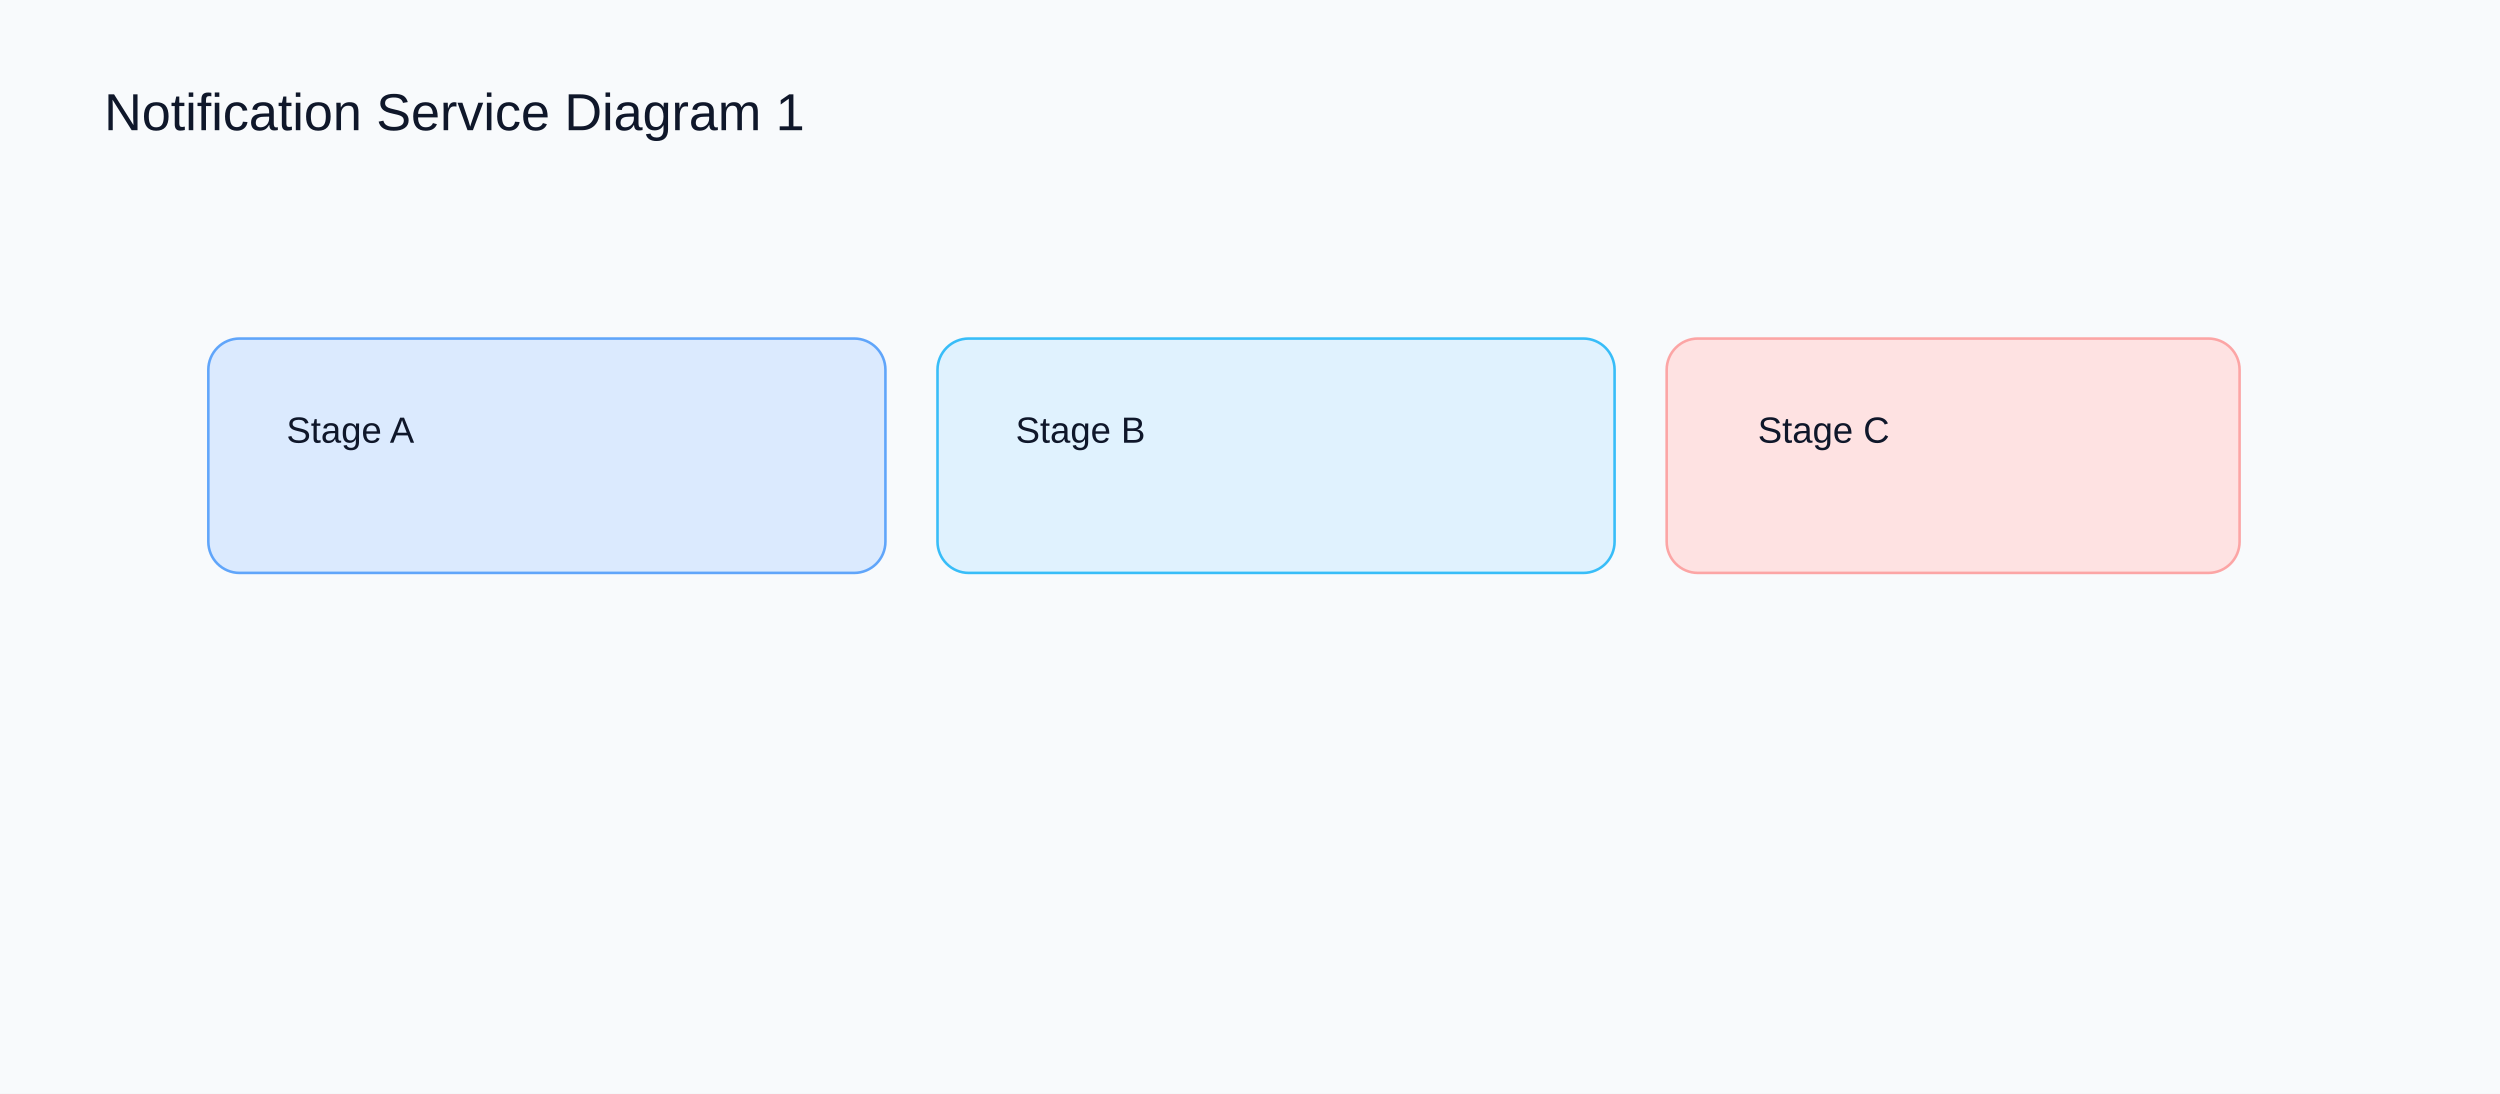
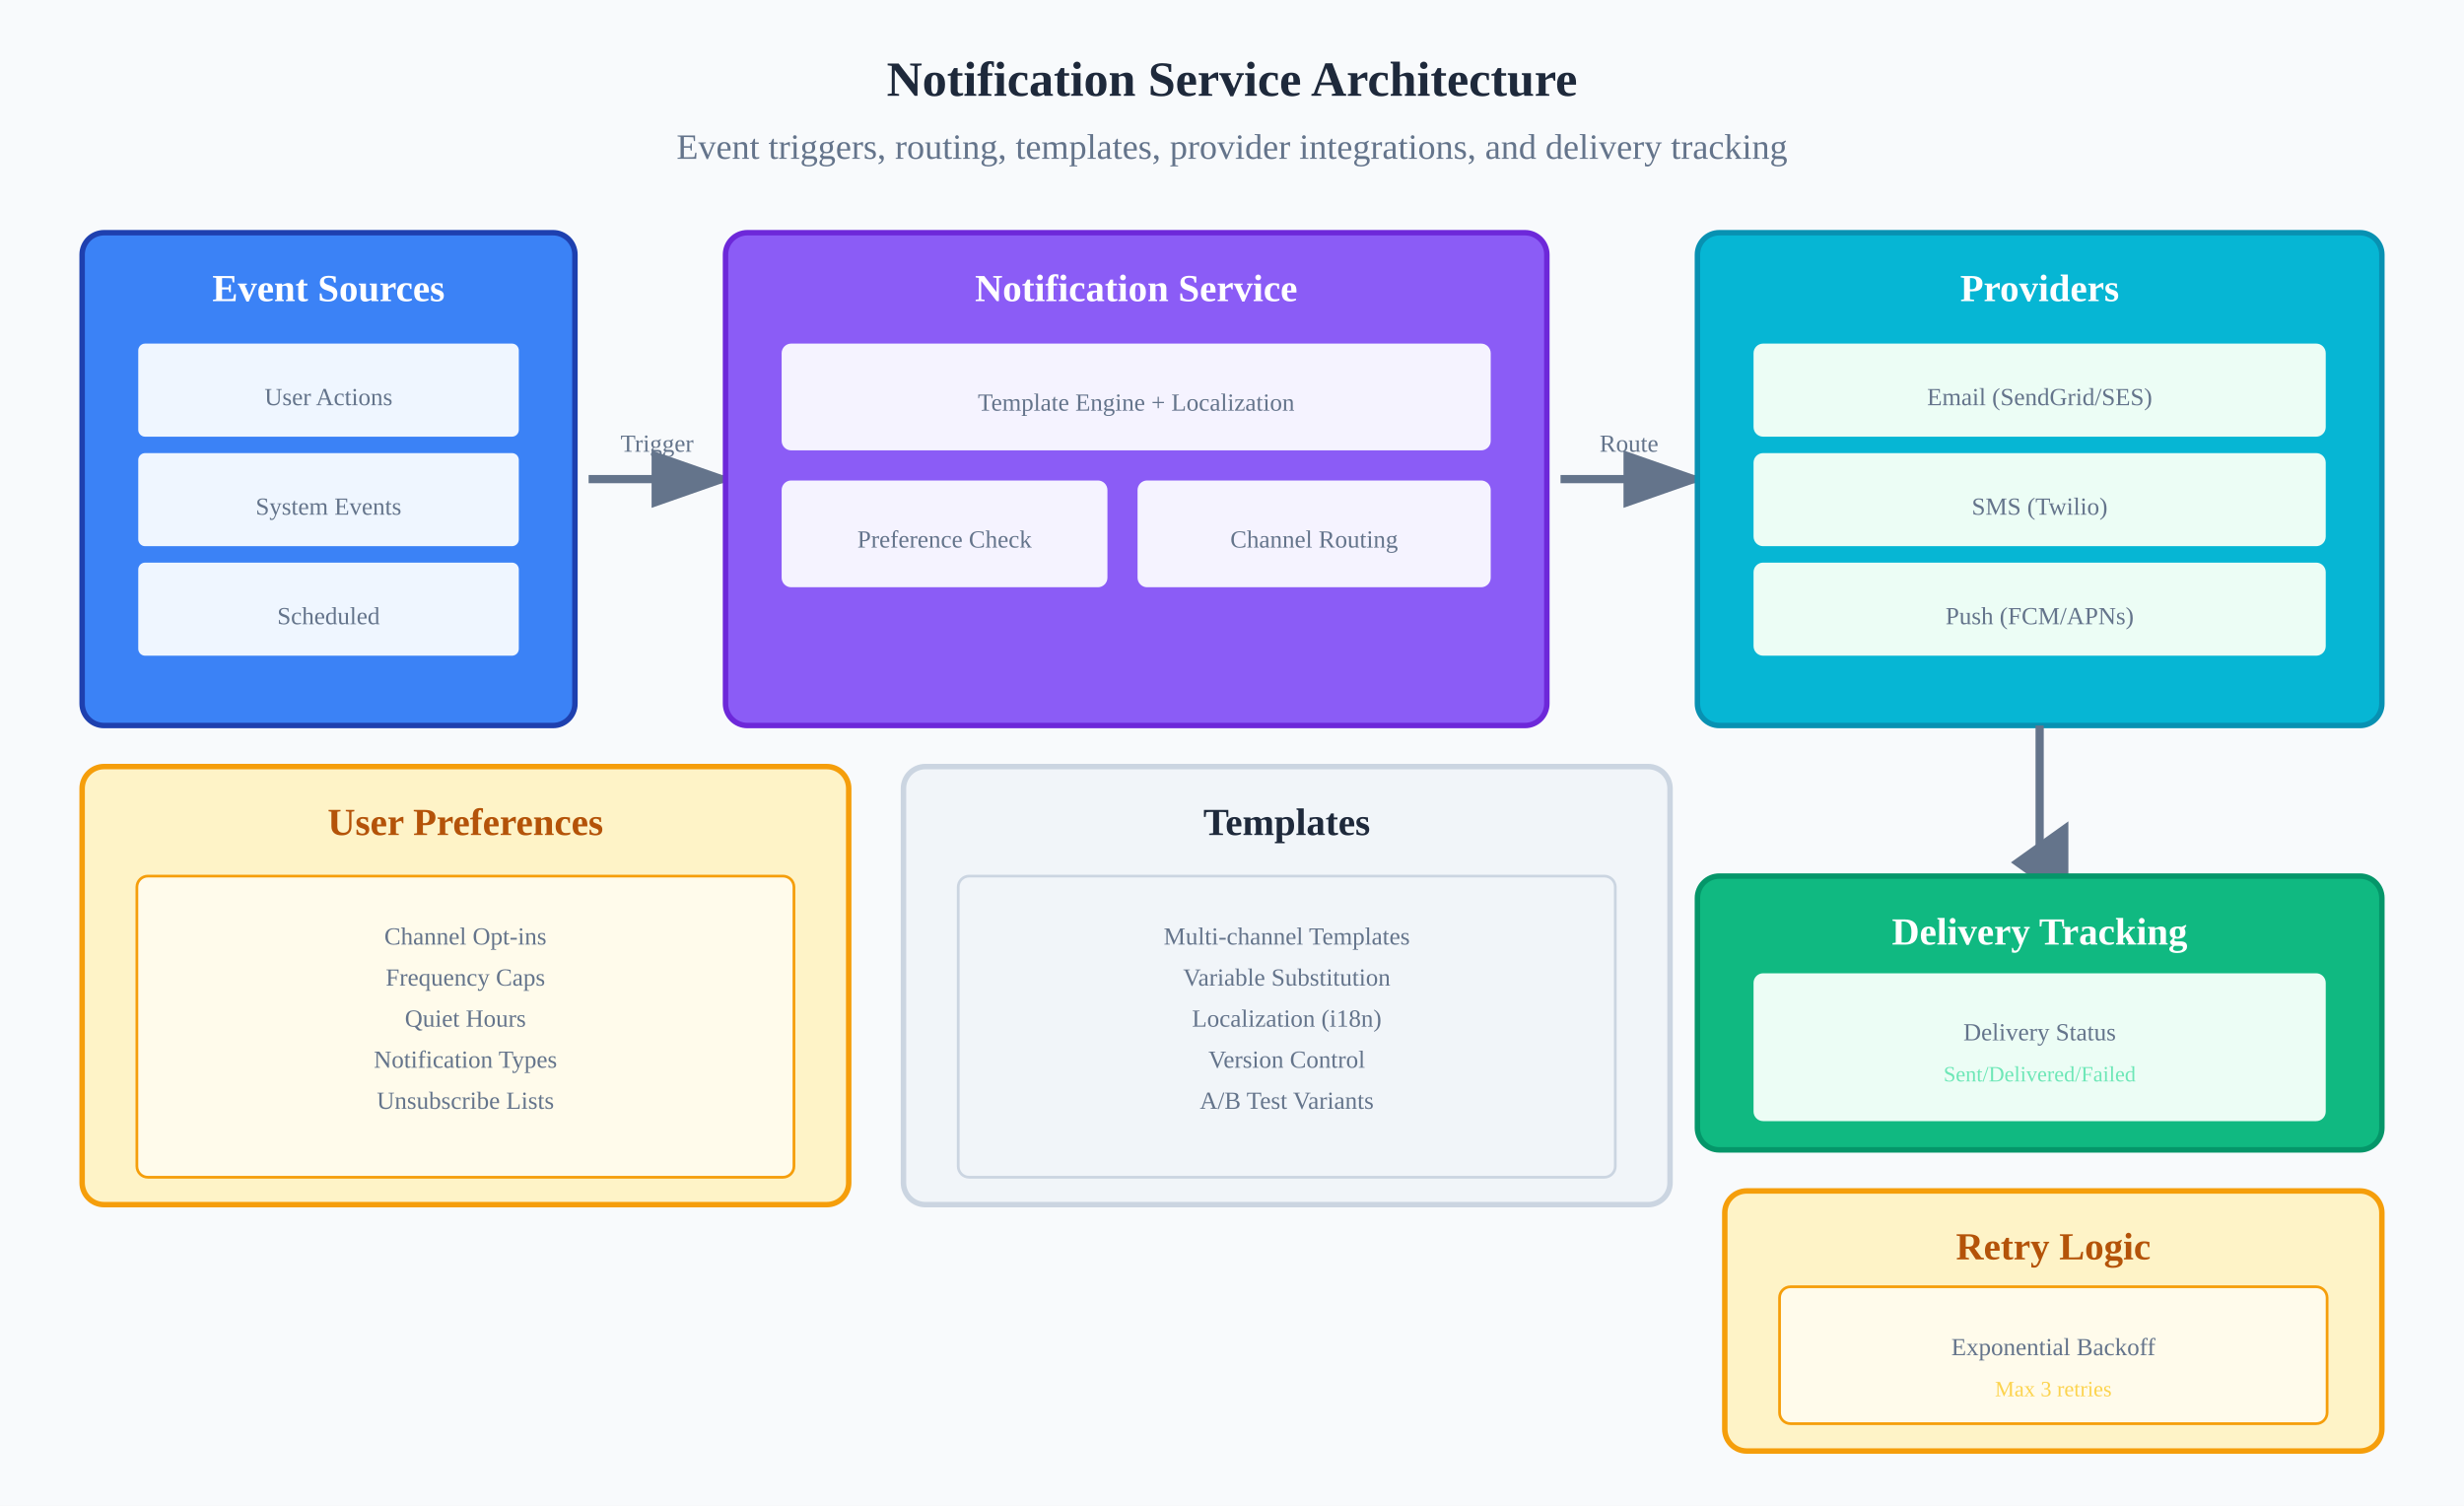
- <svg xmlns="http://www.w3.org/2000/svg" width="960" height="420" viewBox="0 0 960 420">
-   <rect width="960" height="420" fill="#f8fafc" />
-   <text x="40" y="50" font-family="Arial" font-size="20" fill="#0f172a">Notification Service Diagram 1</text>
-   <rect x="80" y="130" width="260" height="90" rx="12" fill="#dbeafe" stroke="#60a5fa" />
-   <text x="110" y="170" font-family="Arial" font-size="14" fill="#0f172a">Stage A</text>
-   <rect x="360" y="130" width="260" height="90" rx="12" fill="#e0f2fe" stroke="#38bdf8" />
-   <text x="390" y="170" font-family="Arial" font-size="14" fill="#0f172a">Stage B</text>
-   <rect x="640" y="130" width="220" height="90" rx="12" fill="#fee2e2" stroke="#fca5a5" />
-   <text x="675" y="170" font-family="Arial" font-size="14" fill="#0f172a">Stage C</text>
+ <svg xmlns="http://www.w3.org/2000/svg" viewBox="0 0 900 550" role="img" aria-labelledby="title desc">
+   <rect width="900" height="550" fill="#f8fafc" />
+   <text x="450" y="35" text-anchor="middle" font-size="18" font-weight="bold" fill="#1e293b">Notification Service Architecture</text>
+   <text x="450" y="58" text-anchor="middle" font-size="13" fill="#64748b">Event triggers, routing, templates, provider integrations, and delivery tracking</text>
+   <rect x="30" y="85" width="180" height="180" rx="8" fill="#3b82f6" stroke="#1e40af" stroke-width="2" />
+   <text x="120" y="110" text-anchor="middle" font-size="14" font-weight="bold" fill="white">Event Sources</text>
+   <rect x="50" y="125" width="140" height="35" rx="3" fill="#eff6ff" stroke="#3b82f6" stroke-width="1" />
+   <text x="120" y="148" text-anchor="middle" font-size="9" fill="#64748b">User Actions</text>
+   <rect x="50" y="165" width="140" height="35" rx="3" fill="#eff6ff" stroke="#3b82f6" stroke-width="1" />
+   <text x="120" y="188" text-anchor="middle" font-size="9" fill="#64748b">System Events</text>
+   <rect x="50" y="205" width="140" height="35" rx="3" fill="#eff6ff" stroke="#3b82f6" stroke-width="1" />
+   <text x="120" y="228" text-anchor="middle" font-size="9" fill="#64748b">Scheduled</text>
+   <line x1="215" y1="175" x2="265" y2="175" stroke="#64748b" stroke-width="3" marker-end="url(#arrow)" />
+   <text x="240" y="165" text-anchor="middle" font-size="9" fill="#64748b">Trigger</text>
+   <rect x="265" y="85" width="300" height="180" rx="8" fill="#8b5cf6" stroke="#6d28d9" stroke-width="2" />
+   <text x="415" y="110" text-anchor="middle" font-size="14" font-weight="bold" fill="white">Notification Service</text>
+   <rect x="285" y="125" width="260" height="40" rx="4" fill="#f5f3ff" stroke="#8b5cf6" stroke-width="1" />
+   <text x="415" y="150" text-anchor="middle" font-size="9" fill="#64748b">Template Engine + Localization</text>
+   <rect x="285" y="175" width="120" height="40" rx="4" fill="#f5f3ff" stroke="#8b5cf6" stroke-width="1" />
+   <text x="345" y="200" text-anchor="middle" font-size="9" fill="#64748b">Preference Check</text>
+   <rect x="415" y="175" width="130" height="40" rx="4" fill="#f5f3ff" stroke="#8b5cf6" stroke-width="1" />
+   <text x="480" y="200" text-anchor="middle" font-size="9" fill="#64748b">Channel Routing</text>
+   <line x1="570" y1="175" x2="620" y2="175" stroke="#64748b" stroke-width="3" marker-end="url(#arrow)" />
+   <text x="595" y="165" text-anchor="middle" font-size="9" fill="#64748b">Route</text>
+   <rect x="620" y="85" width="250" height="180" rx="8" fill="#06b6d4" stroke="#0891b2" stroke-width="2" />
+   <text x="745" y="110" text-anchor="middle" font-size="14" font-weight="bold" fill="white">Providers</text>
+   <rect x="640" y="125" width="210" height="35" rx="4" fill="#ecfdf5" stroke="#06b6d4" stroke-width="1" />
+   <text x="745" y="148" text-anchor="middle" font-size="9" fill="#64748b">Email (SendGrid/SES)</text>
+   <rect x="640" y="165" width="210" height="35" rx="4" fill="#ecfdf5" stroke="#06b6d4" stroke-width="1" />
+   <text x="745" y="188" text-anchor="middle" font-size="9" fill="#64748b">SMS (Twilio)</text>
+   <rect x="640" y="205" width="210" height="35" rx="4" fill="#ecfdf5" stroke="#06b6d4" stroke-width="1" />
+   <text x="745" y="228" text-anchor="middle" font-size="9" fill="#64748b">Push (FCM/APNs)</text>
+   <line x1="745" y1="265" x2="745" y2="315" stroke="#64748b" stroke-width="3" marker-end="url(#arrow-down)" />
+   <rect x="620" y="320" width="250" height="100" rx="8" fill="#10b981" stroke="#059669" stroke-width="2" />
+   <text x="745" y="345" text-anchor="middle" font-size="14" font-weight="bold" fill="white">Delivery Tracking</text>
+   <rect x="640" y="355" width="210" height="55" rx="4" fill="#ecfdf5" stroke="#10b981" stroke-width="1" />
+   <text x="745" y="380" text-anchor="middle" font-size="9" fill="#64748b">Delivery Status</text>
+   <text x="745" y="395" text-anchor="middle" font-size="8" fill="#6ee7b7">Sent/Delivered/Failed</text>
+   <rect x="30" y="280" width="280" height="160" rx="8" fill="#fef3c7" stroke="#f59e0b" stroke-width="2" />
+   <text x="170" y="305" text-anchor="middle" font-size="14" font-weight="bold" fill="#b45309">User Preferences</text>
+   <rect x="50" y="320" width="240" height="110" rx="4" fill="#fffbeb" stroke="#f59e0b" stroke-width="1" />
+   <text x="170" y="345" text-anchor="middle" font-size="9" fill="#64748b">Channel Opt-ins</text>
+   <text x="170" y="360" text-anchor="middle" font-size="9" fill="#64748b">Frequency Caps</text>
+   <text x="170" y="375" text-anchor="middle" font-size="9" fill="#64748b">Quiet Hours</text>
+   <text x="170" y="390" text-anchor="middle" font-size="9" fill="#64748b">Notification Types</text>
+   <text x="170" y="405" text-anchor="middle" font-size="9" fill="#64748b">Unsubscribe Lists</text>
+   <rect x="330" y="280" width="280" height="160" rx="8" fill="#f1f5f9" stroke="#cbd5e1" stroke-width="2" />
+   <text x="470" y="305" text-anchor="middle" font-size="14" font-weight="bold" fill="#1e293b">Templates</text>
+   <rect x="350" y="320" width="240" height="110" rx="4" fill="#f1f5f9" stroke="#cbd5e1" stroke-width="1" />
+   <text x="470" y="345" text-anchor="middle" font-size="9" fill="#64748b">Multi-channel Templates</text>
+   <text x="470" y="360" text-anchor="middle" font-size="9" fill="#64748b">Variable Substitution</text>
+   <text x="470" y="375" text-anchor="middle" font-size="9" fill="#64748b">Localization (i18n)</text>
+   <text x="470" y="390" text-anchor="middle" font-size="9" fill="#64748b">Version Control</text>
+   <text x="470" y="405" text-anchor="middle" font-size="9" fill="#64748b">A/B Test Variants</text>
+   <rect x="630" y="435" width="240" height="95" rx="8" fill="#fef3c7" stroke="#f59e0b" stroke-width="2" />
+   <text x="750" y="460" text-anchor="middle" font-size="14" font-weight="bold" fill="#b45309">Retry Logic</text>
+   <rect x="650" y="470" width="200" height="50" rx="4" fill="#fffbeb" stroke="#f59e0b" stroke-width="1" />
+   <text x="750" y="495" text-anchor="middle" font-size="9" fill="#64748b">Exponential Backoff</text>
+   <text x="750" y="510" text-anchor="middle" font-size="8" fill="#fcd34d">Max 3 retries</text>
+   <defs>
+     <marker id="arrow" markerWidth="10" markerHeight="7" refX="9" refY="3.5" orient="auto">
+       <polygon points="0 0, 10 3.5, 0 7" fill="#64748b" />
+     </marker>
+     <marker id="arrow-down" markerWidth="10" markerHeight="7" refX="5" refY="3.5" orient="auto">
+       <polygon points="0 0, 10 0, 5 7" fill="#64748b" />
+     </marker>
+   </defs>
</svg>
